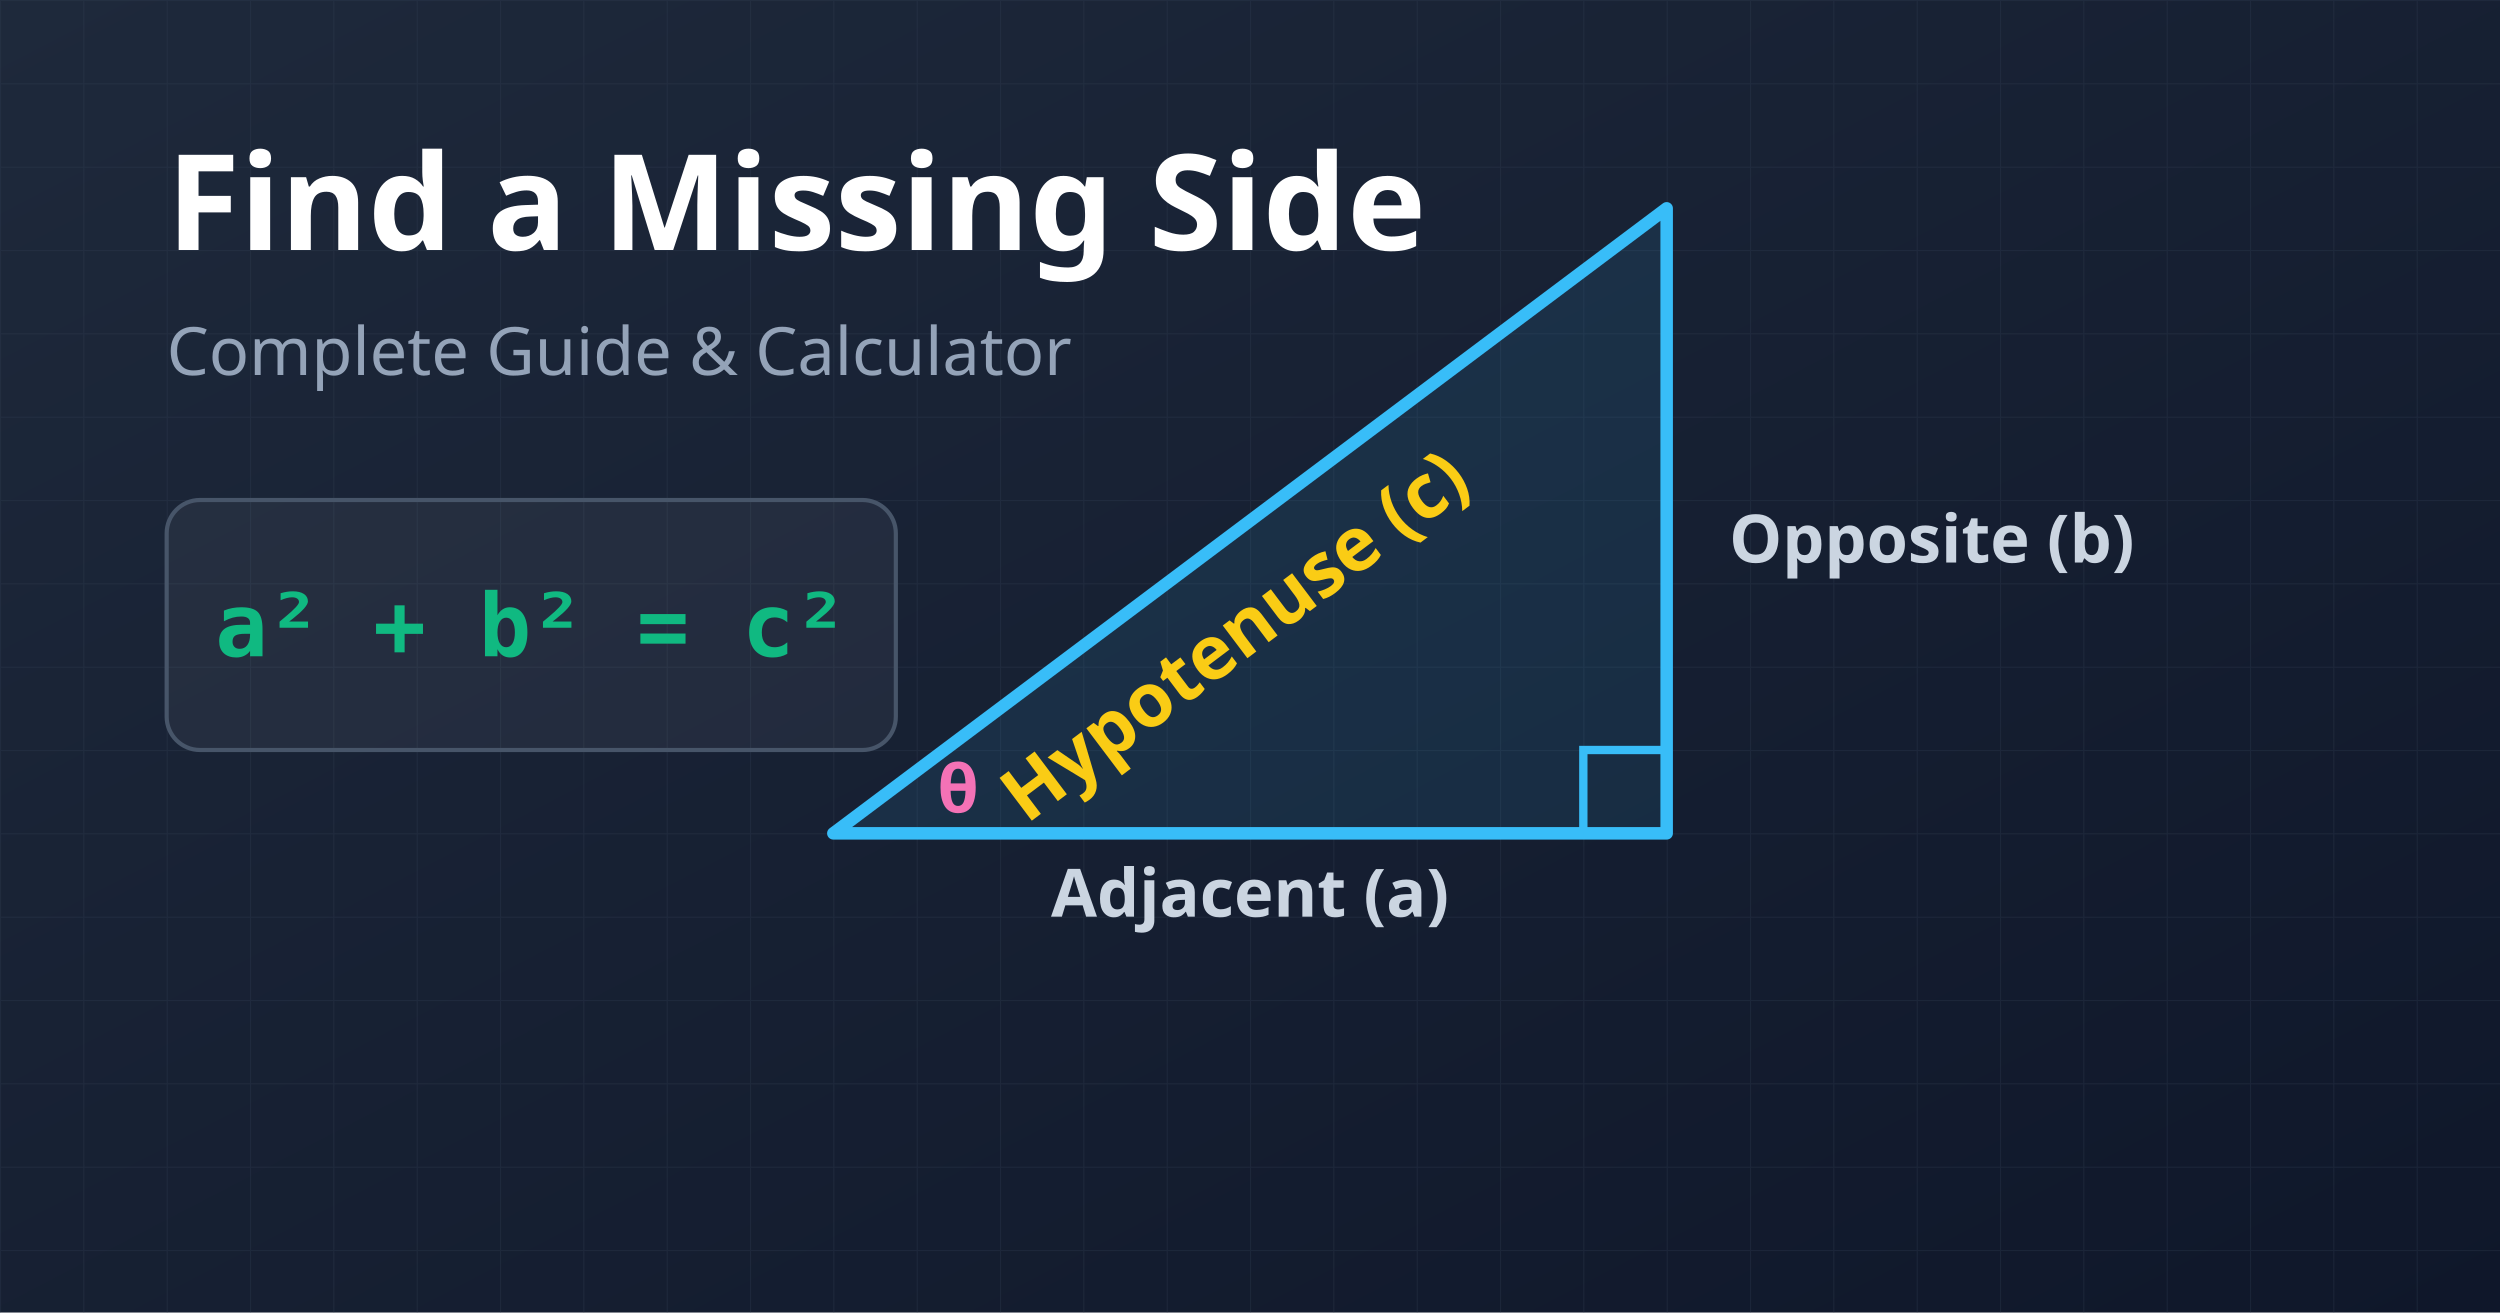
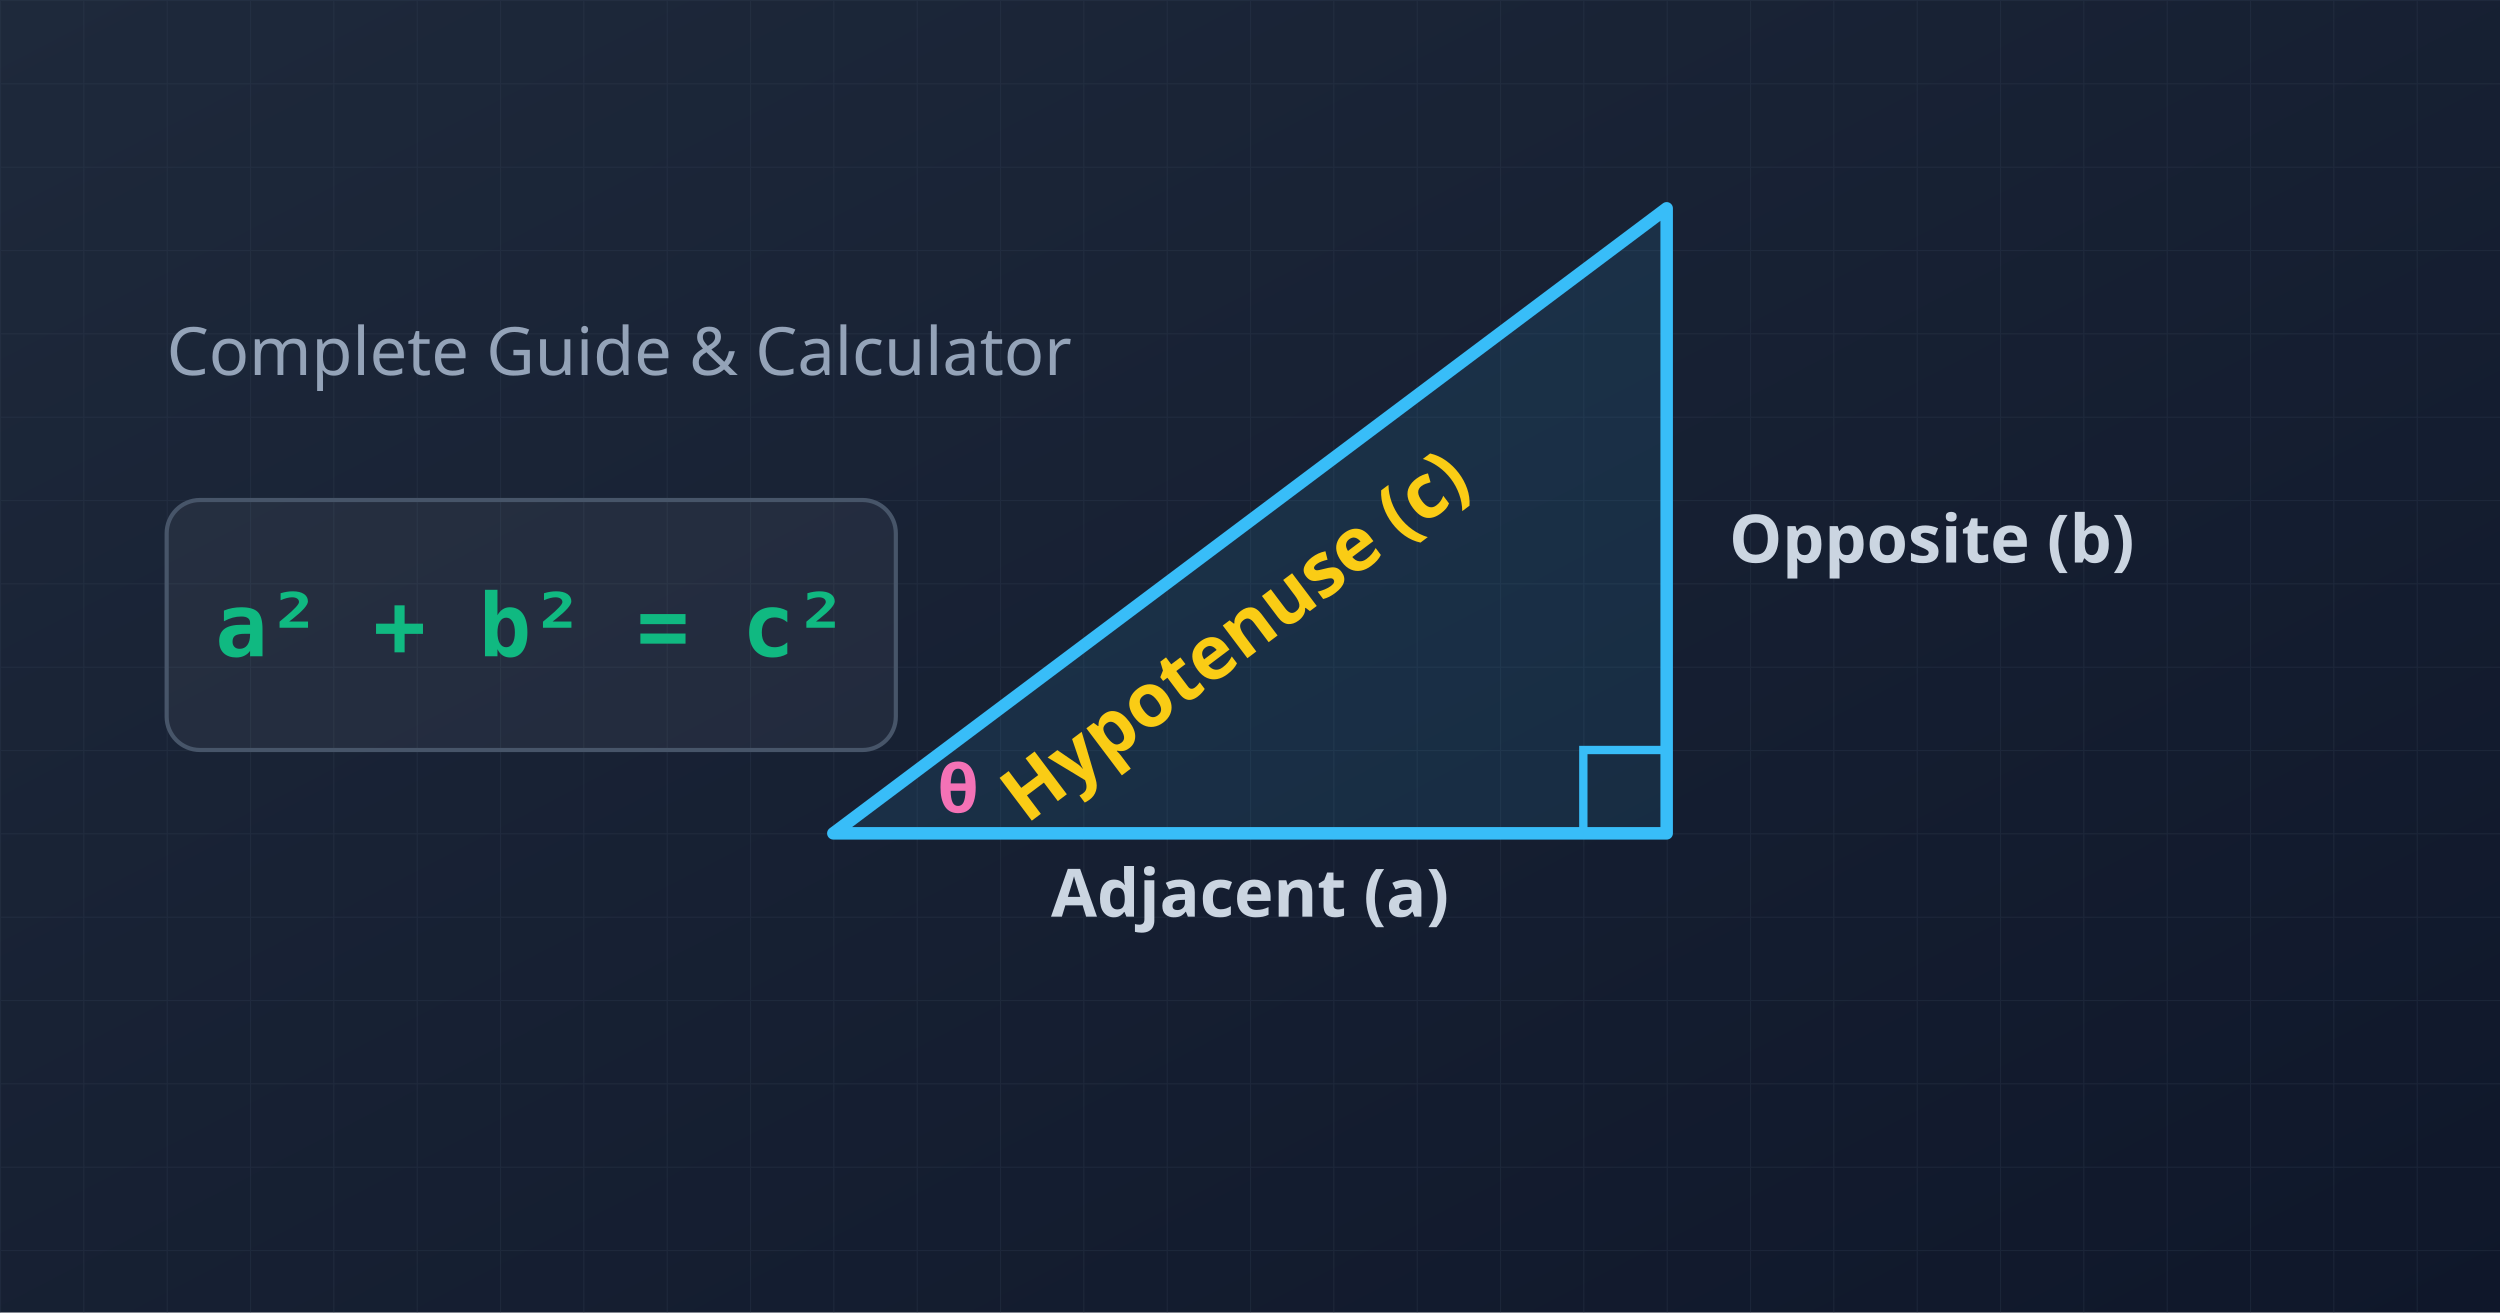
<svg xmlns="http://www.w3.org/2000/svg" width="1200" height="630">
  <defs>
    <linearGradient id="bg" x1="0%" y1="0%" x2="100%" y2="100%">
      <stop offset="0%" stop-color="#1e293b" />
      <stop offset="100%" stop-color="#0f172a" />
    </linearGradient>
    <pattern id="grid" width="40" height="40" patternUnits="userSpaceOnUse">
      <path d="M 40 0 L 0 0 0 40" fill="none" stroke="#334155" stroke-width="1" opacity="0.3" />
    </pattern>
  </defs>
  <rect width="1200" height="630" fill="url(#bg)" />
  <rect width="1200" height="630" fill="url(#grid)" />
  <g transform="translate(600, 150)">
    <path d="M -200 250 L 200 250 L 200 -50 Z" fill="rgba(56, 189, 248, 0.1)" stroke="#38bdf8" stroke-width="6" stroke-linejoin="round" />
    <path d="M 160 250 L 160 210 L 200 210" fill="none" stroke="#38bdf8" stroke-width="4" />
    <text x="0" y="290" font-family="system-ui, sans-serif" font-size="32" font-weight="600" fill="#cbd5e1" text-anchor="middle">Adjacent (a)</text>
    <text x="230" y="120" font-family="system-ui, sans-serif" font-size="32" font-weight="600" fill="#cbd5e1" text-anchor="start">Opposite (b)</text>
    <text x="0" y="165" font-family="system-ui, sans-serif" font-size="36" font-weight="bold" fill="#facc15" text-anchor="middle" transform="rotate(-37, 0, 165)">Hypotenuse (c)</text>
    <text x="-150" y="240" font-family="system-ui, sans-serif" font-size="32" font-weight="bold" fill="#f472b6">θ</text>
  </g>
-   <text x="80" y="120" font-family="system-ui, sans-serif" font-size="64" font-weight="800" fill="#ffffff">Find a Missing Side</text>
  <text x="80" y="180" font-family="system-ui, sans-serif" font-size="32" font-weight="500" fill="#94a3b8">Complete Guide &amp; Calculator</text>
  <rect x="80" y="240" width="350" height="120" rx="16" fill="rgba(255,255,255,0.05)" stroke="#475569" stroke-width="2" />
  <text x="255" y="315" font-family="monospace" font-size="42" font-weight="bold" fill="#10b981" text-anchor="middle">a² + b² = c²</text>
</svg>
